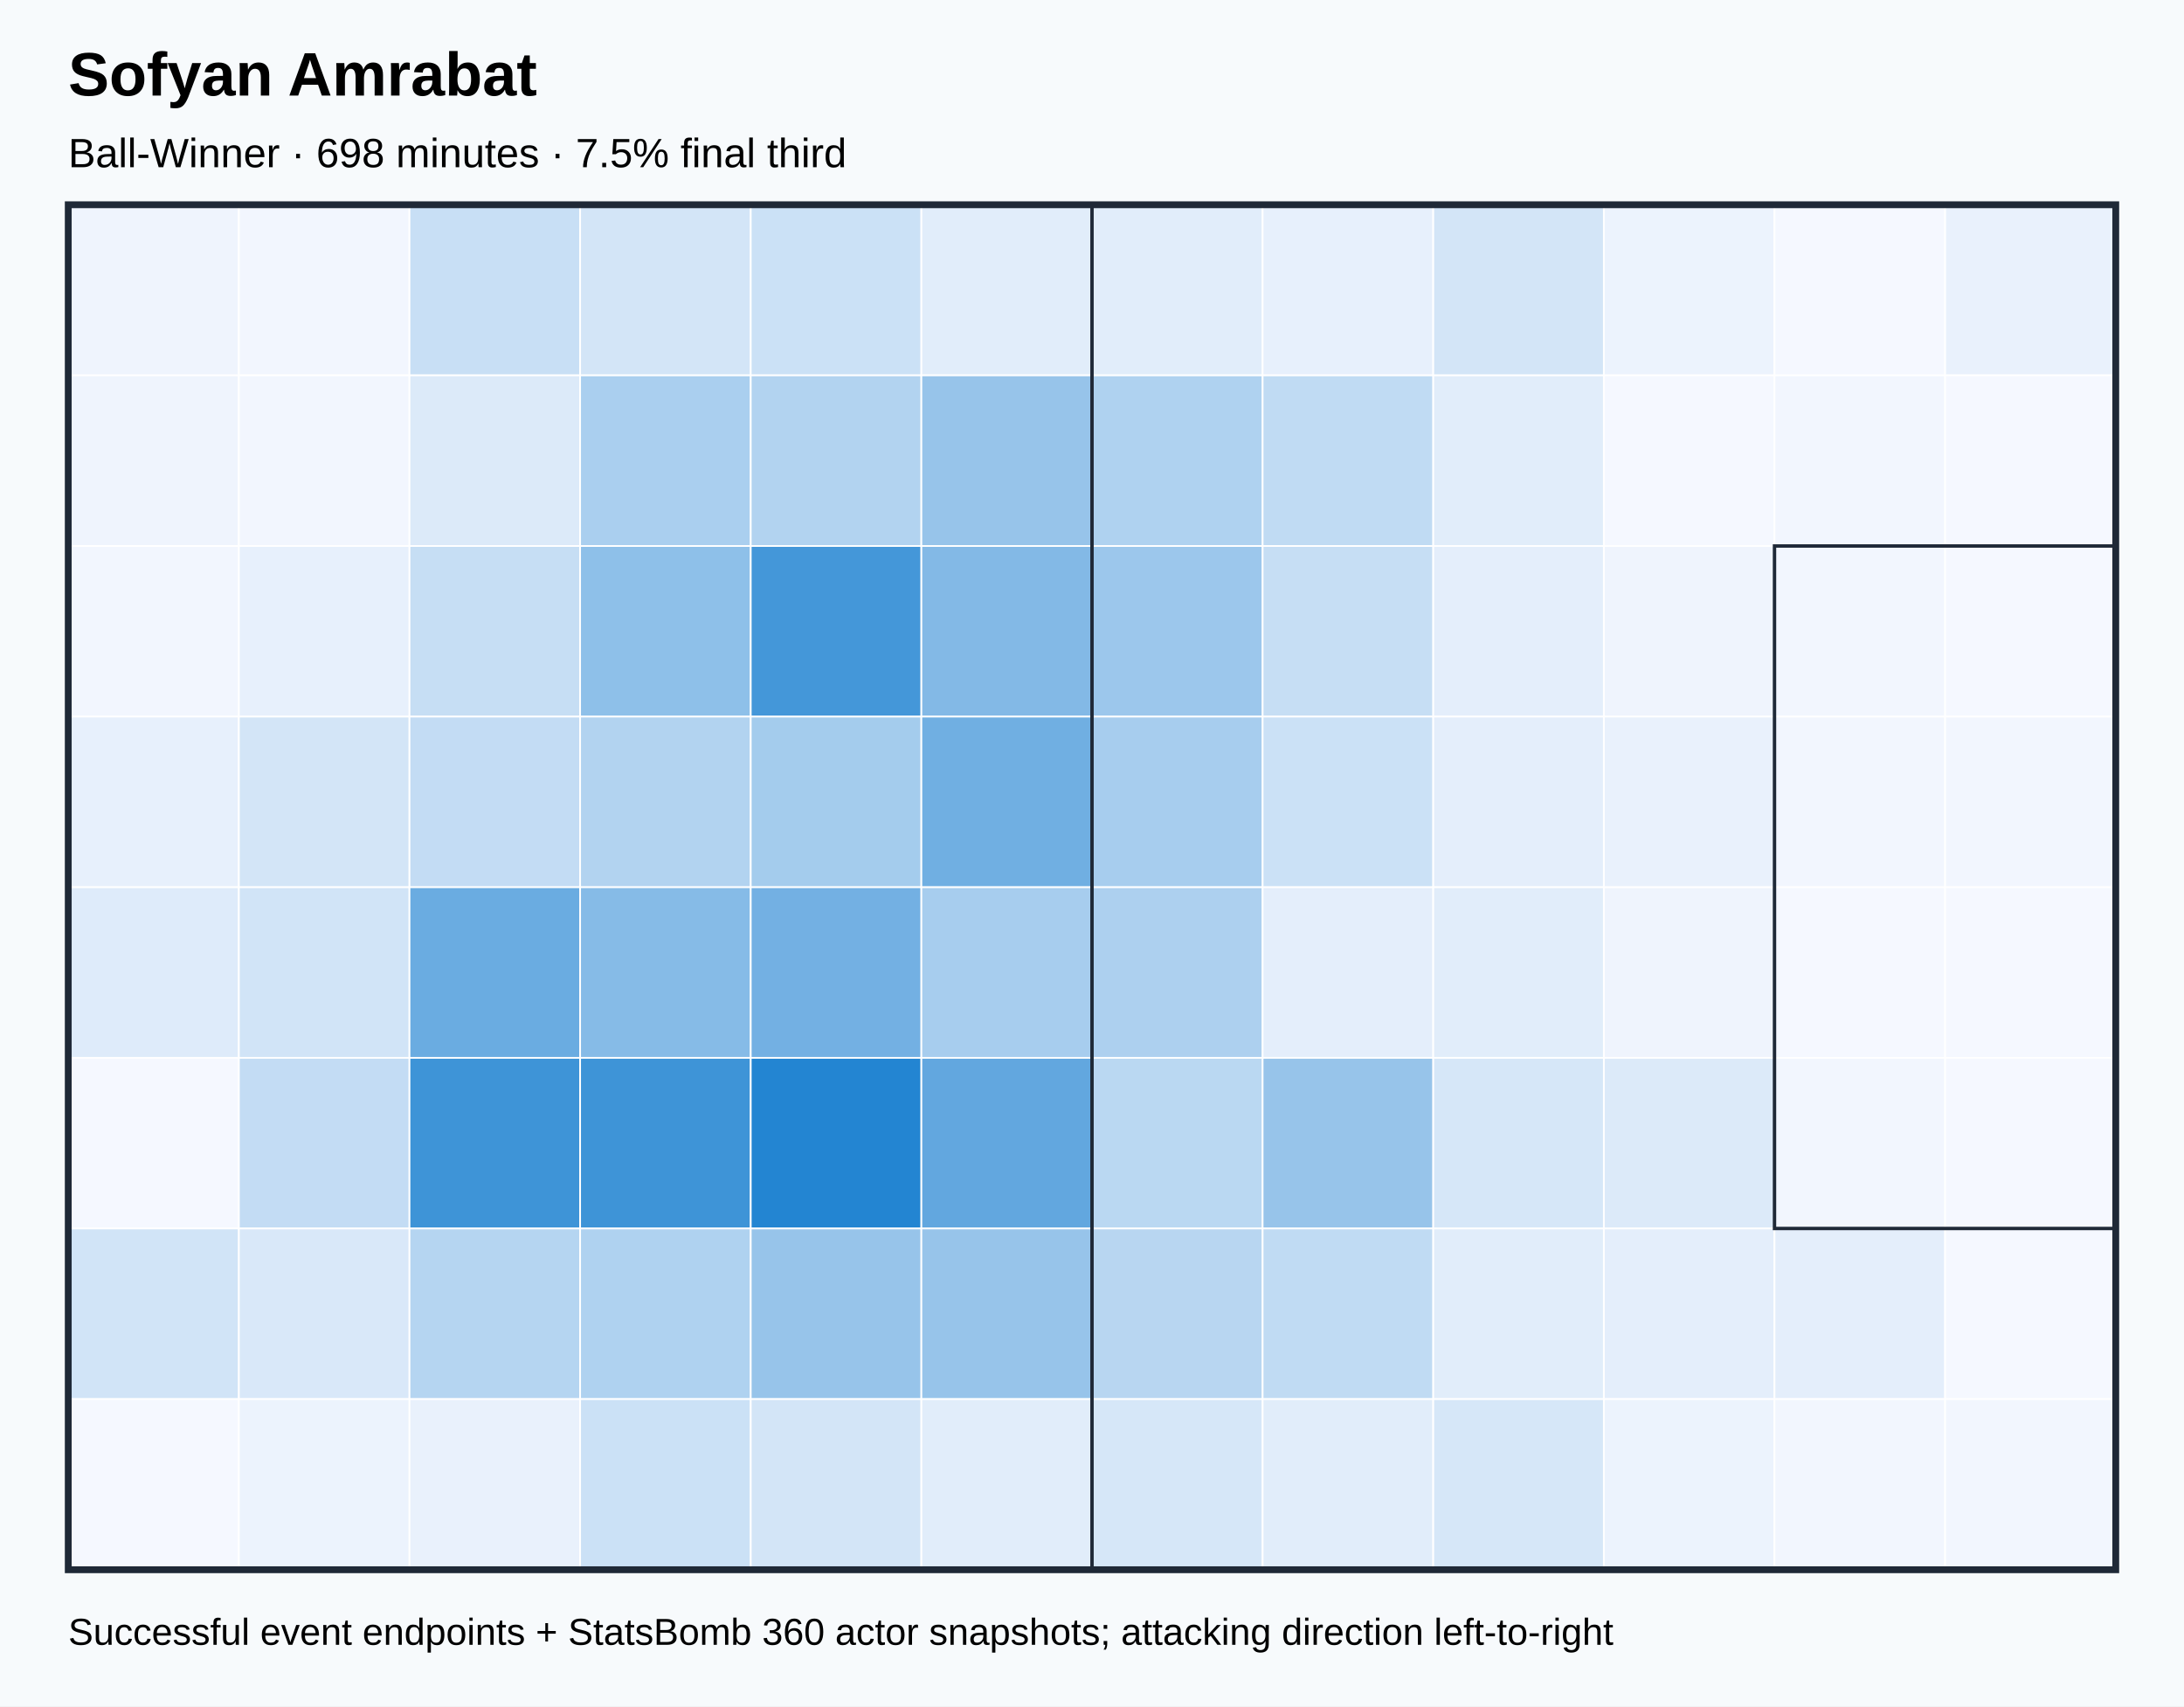
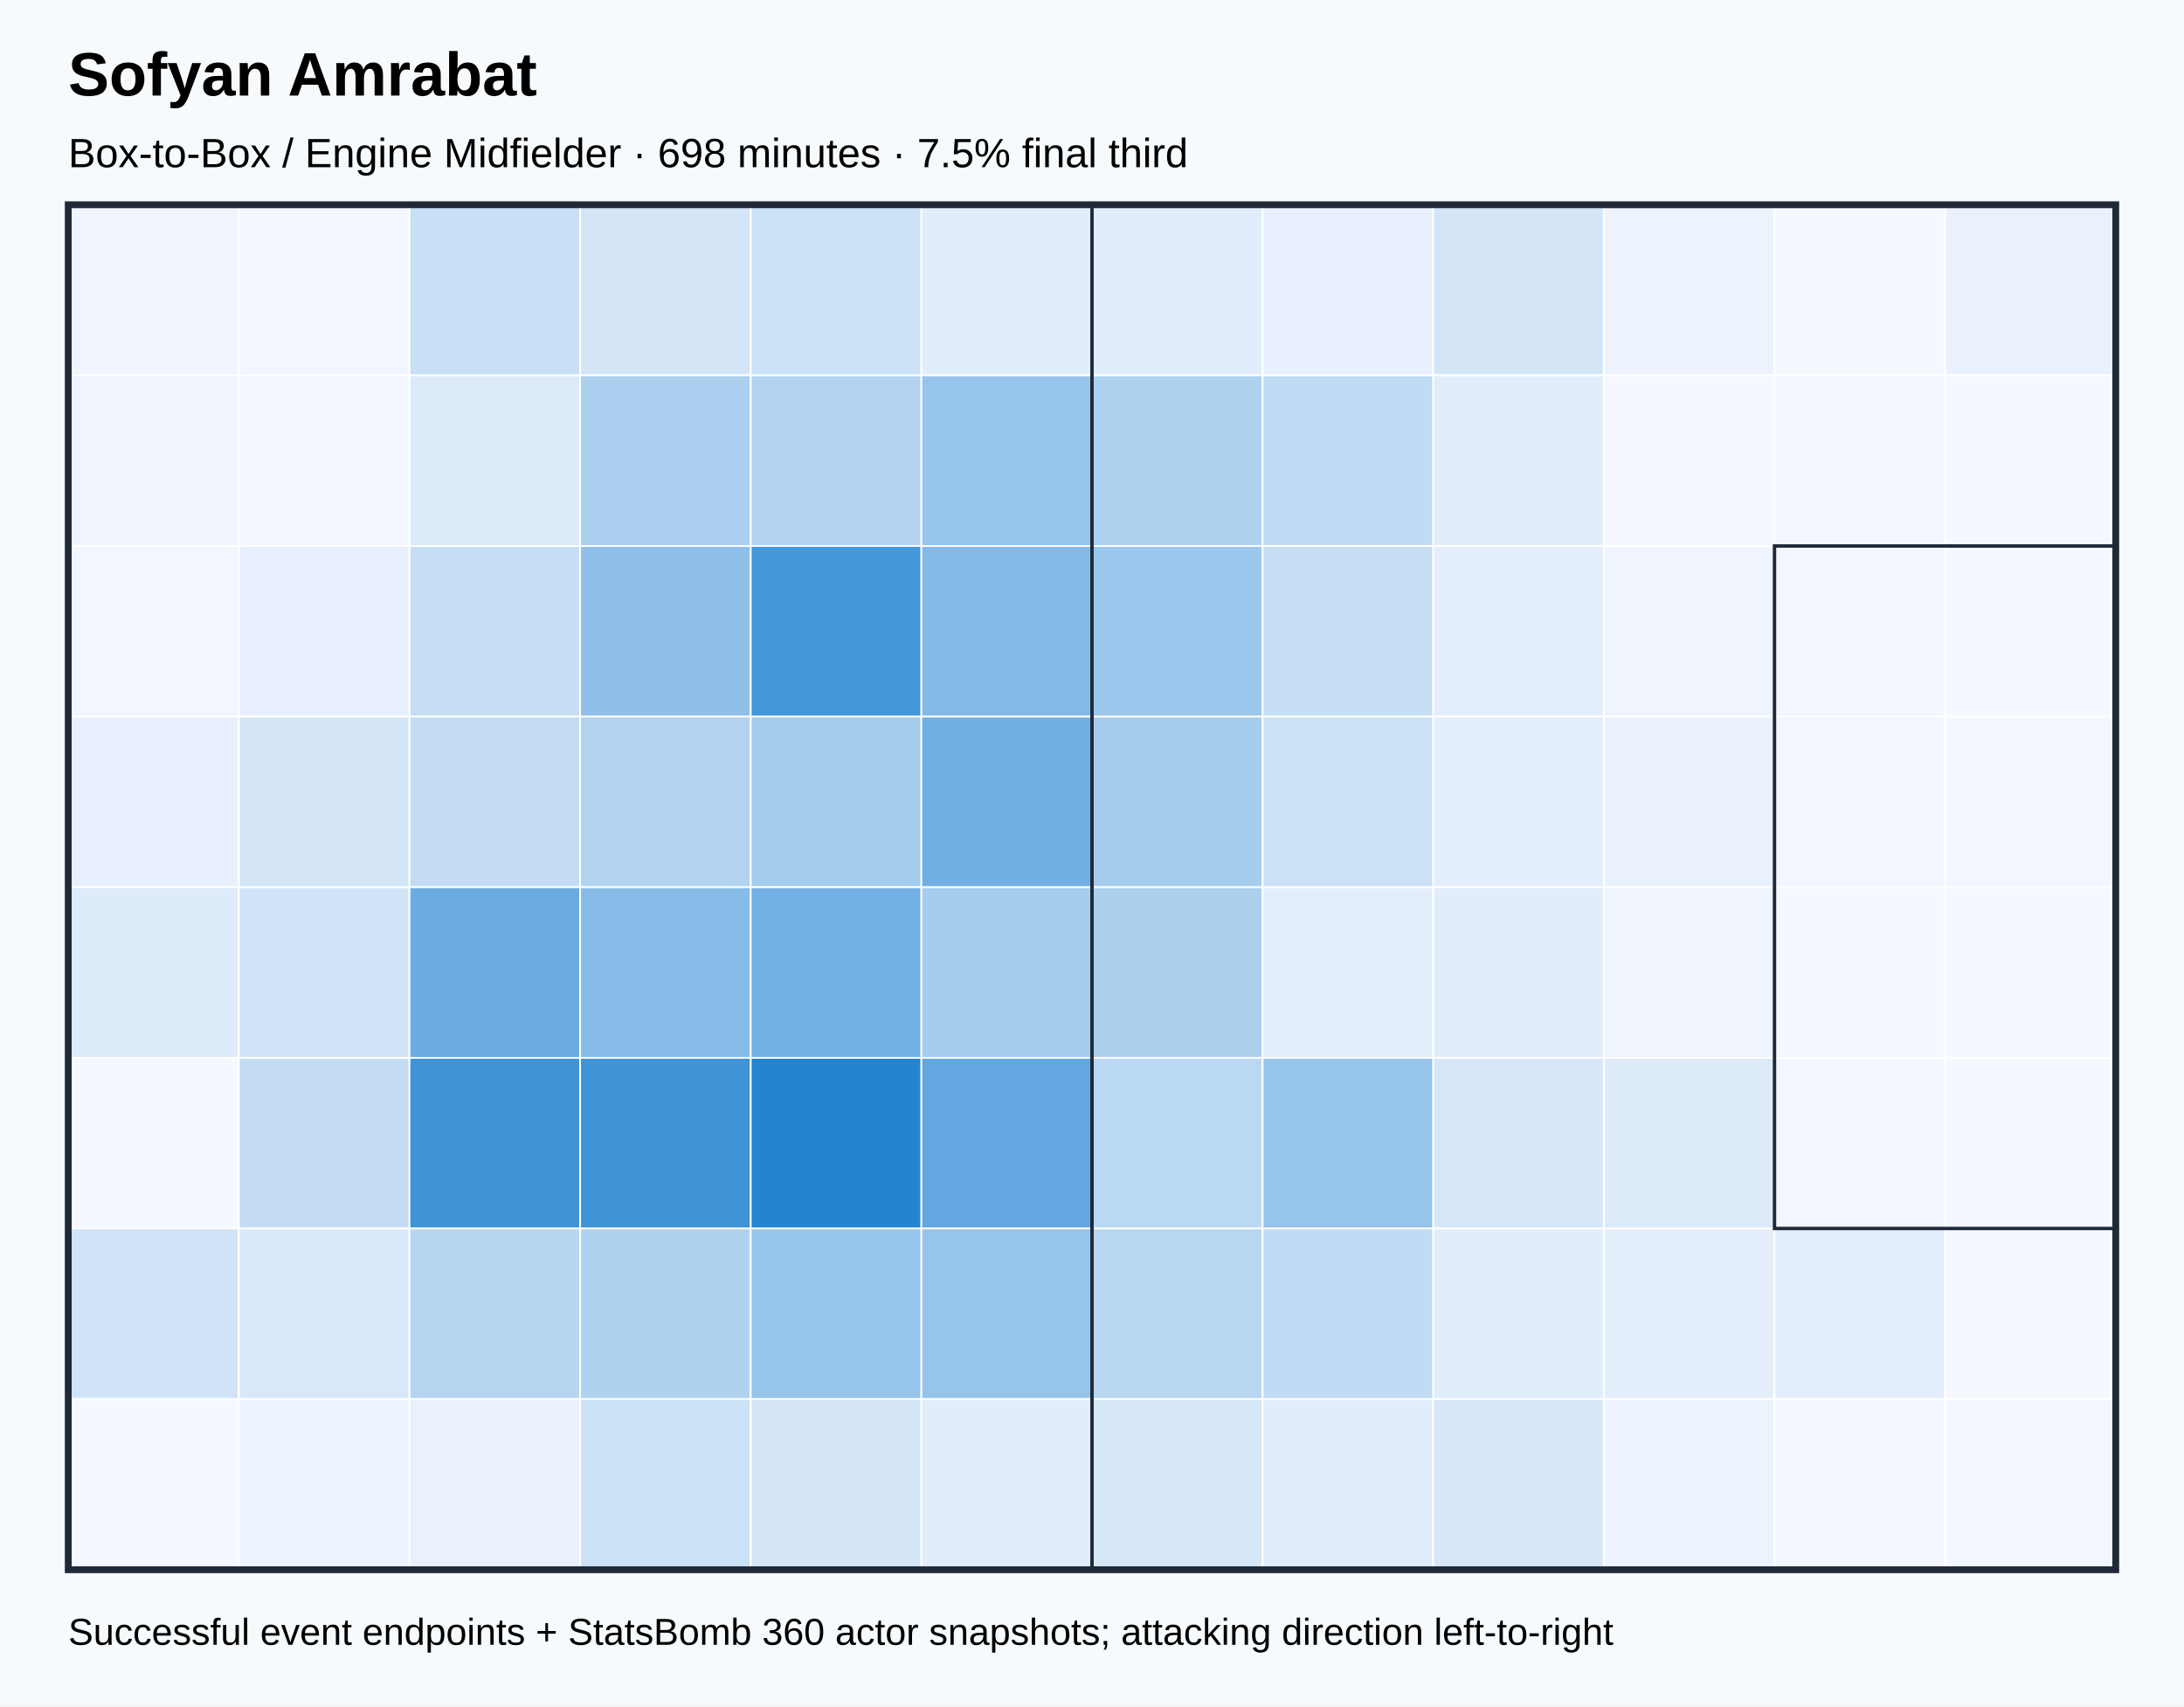
<svg xmlns="http://www.w3.org/2000/svg" width="640" height="500" viewBox="0 0 640 500" role="img">
  <rect width="640" height="500" fill="#f7fafc" />
  <text x="20" y="28" font-family="Arial" font-size="18" font-weight="700">Sofyan Amrabat</text>
-   <text x="20" y="49" font-family="Arial" font-size="12">Ball-Winner · 698 minutes · 7.5% final third</text>
+   <text x="20" y="49" font-family="Arial" font-size="12">Box-to-Box / Engine Midfielder · 698 minutes · 7.5% final third</text>
  <rect x="20" y="60" width="50" height="50" fill="rgb(239,244,253)" stroke="#ffffff" stroke-width="0.5" />
  <rect x="20" y="110" width="50" height="50" fill="rgb(239,244,253)" stroke="#ffffff" stroke-width="0.5" />
  <rect x="20" y="160" width="50" height="50" fill="rgb(242,246,254)" stroke="#ffffff" stroke-width="0.5" />
  <rect x="20" y="210" width="50" height="50" fill="rgb(231,240,252)" stroke="#ffffff" stroke-width="0.5" />
  <rect x="20" y="260" width="50" height="50" fill="rgb(222,235,250)" stroke="#ffffff" stroke-width="0.5" />
  <rect x="20" y="310" width="50" height="50" fill="rgb(245,248,255)" stroke="#ffffff" stroke-width="0.5" />
  <rect x="20" y="360" width="50" height="50" fill="rgb(209,228,247)" stroke="#ffffff" stroke-width="0.5" />
  <rect x="20" y="410" width="50" height="50" fill="rgb(245,248,255)" stroke="#ffffff" stroke-width="0.5" />
  <rect x="70" y="60" width="50" height="50" fill="rgb(242,246,254)" stroke="#ffffff" stroke-width="0.5" />
  <rect x="70" y="110" width="50" height="50" fill="rgb(242,246,254)" stroke="#ffffff" stroke-width="0.5" />
  <rect x="70" y="160" width="50" height="50" fill="rgb(231,240,252)" stroke="#ffffff" stroke-width="0.5" />
  <rect x="70" y="210" width="50" height="50" fill="rgb(211,229,247)" stroke="#ffffff" stroke-width="0.5" />
  <rect x="70" y="260" width="50" height="50" fill="rgb(209,228,247)" stroke="#ffffff" stroke-width="0.5" />
  <rect x="70" y="310" width="50" height="50" fill="rgb(195,220,244)" stroke="#ffffff" stroke-width="0.5" />
  <rect x="70" y="360" width="50" height="50" fill="rgb(217,232,249)" stroke="#ffffff" stroke-width="0.5" />
  <rect x="70" y="410" width="50" height="50" fill="rgb(236,243,253)" stroke="#ffffff" stroke-width="0.5" />
  <rect x="120" y="60" width="50" height="50" fill="rgb(200,223,245)" stroke="#ffffff" stroke-width="0.5" />
  <rect x="120" y="110" width="50" height="50" fill="rgb(220,234,249)" stroke="#ffffff" stroke-width="0.5" />
  <rect x="120" y="160" width="50" height="50" fill="rgb(198,222,244)" stroke="#ffffff" stroke-width="0.5" />
  <rect x="120" y="210" width="50" height="50" fill="rgb(195,220,244)" stroke="#ffffff" stroke-width="0.5" />
  <rect x="120" y="260" width="50" height="50" fill="rgb(106,172,225)" stroke="#ffffff" stroke-width="0.5" />
  <rect x="120" y="310" width="50" height="50" fill="rgb(62,148,215)" stroke="#ffffff" stroke-width="0.5" />
  <rect x="120" y="360" width="50" height="50" fill="rgb(181,213,241)" stroke="#ffffff" stroke-width="0.5" />
  <rect x="120" y="410" width="50" height="50" fill="rgb(233,241,252)" stroke="#ffffff" stroke-width="0.5" />
  <rect x="170" y="60" width="50" height="50" fill="rgb(211,229,247)" stroke="#ffffff" stroke-width="0.5" />
  <rect x="170" y="110" width="50" height="50" fill="rgb(170,207,239)" stroke="#ffffff" stroke-width="0.5" />
  <rect x="170" y="160" width="50" height="50" fill="rgb(142,192,233)" stroke="#ffffff" stroke-width="0.5" />
  <rect x="170" y="210" width="50" height="50" fill="rgb(178,211,240)" stroke="#ffffff" stroke-width="0.5" />
  <rect x="170" y="260" width="50" height="50" fill="rgb(134,187,231)" stroke="#ffffff" stroke-width="0.5" />
  <rect x="170" y="310" width="50" height="50" fill="rgb(62,148,215)" stroke="#ffffff" stroke-width="0.5" />
  <rect x="170" y="360" width="50" height="50" fill="rgb(175,210,240)" stroke="#ffffff" stroke-width="0.5" />
  <rect x="170" y="410" width="50" height="50" fill="rgb(203,225,246)" stroke="#ffffff" stroke-width="0.5" />
  <rect x="220" y="60" width="50" height="50" fill="rgb(203,225,246)" stroke="#ffffff" stroke-width="0.5" />
  <rect x="220" y="110" width="50" height="50" fill="rgb(178,211,240)" stroke="#ffffff" stroke-width="0.5" />
  <rect x="220" y="160" width="50" height="50" fill="rgb(68,151,217)" stroke="#ffffff" stroke-width="0.5" />
  <rect x="220" y="210" width="50" height="50" fill="rgb(164,204,237)" stroke="#ffffff" stroke-width="0.5" />
  <rect x="220" y="260" width="50" height="50" fill="rgb(115,176,227)" stroke="#ffffff" stroke-width="0.5" />
  <rect x="220" y="310" width="50" height="50" fill="rgb(35,133,210)" stroke="#ffffff" stroke-width="0.5" />
  <rect x="220" y="360" width="50" height="50" fill="rgb(151,196,234)" stroke="#ffffff" stroke-width="0.5" />
  <rect x="220" y="410" width="50" height="50" fill="rgb(211,229,247)" stroke="#ffffff" stroke-width="0.5" />
  <rect x="270" y="60" width="50" height="50" fill="rgb(225,237,250)" stroke="#ffffff" stroke-width="0.5" />
  <rect x="270" y="110" width="50" height="50" fill="rgb(151,196,234)" stroke="#ffffff" stroke-width="0.5" />
  <rect x="270" y="160" width="50" height="50" fill="rgb(131,185,230)" stroke="#ffffff" stroke-width="0.5" />
  <rect x="270" y="210" width="50" height="50" fill="rgb(112,175,226)" stroke="#ffffff" stroke-width="0.5" />
  <rect x="270" y="260" width="50" height="50" fill="rgb(167,205,238)" stroke="#ffffff" stroke-width="0.5" />
  <rect x="270" y="310" width="50" height="50" fill="rgb(98,167,223)" stroke="#ffffff" stroke-width="0.5" />
  <rect x="270" y="360" width="50" height="50" fill="rgb(151,196,234)" stroke="#ffffff" stroke-width="0.5" />
  <rect x="270" y="410" width="50" height="50" fill="rgb(225,237,250)" stroke="#ffffff" stroke-width="0.5" />
  <rect x="320" y="60" width="50" height="50" fill="rgb(225,237,250)" stroke="#ffffff" stroke-width="0.5" />
  <rect x="320" y="110" width="50" height="50" fill="rgb(175,210,240)" stroke="#ffffff" stroke-width="0.5" />
  <rect x="320" y="160" width="50" height="50" fill="rgb(156,199,236)" stroke="#ffffff" stroke-width="0.5" />
  <rect x="320" y="210" width="50" height="50" fill="rgb(167,205,238)" stroke="#ffffff" stroke-width="0.5" />
  <rect x="320" y="260" width="50" height="50" fill="rgb(173,208,239)" stroke="#ffffff" stroke-width="0.5" />
  <rect x="320" y="310" width="50" height="50" fill="rgb(186,216,242)" stroke="#ffffff" stroke-width="0.5" />
  <rect x="320" y="360" width="50" height="50" fill="rgb(184,214,241)" stroke="#ffffff" stroke-width="0.5" />
  <rect x="320" y="410" width="50" height="50" fill="rgb(214,231,248)" stroke="#ffffff" stroke-width="0.5" />
  <rect x="370" y="60" width="50" height="50" fill="rgb(231,240,252)" stroke="#ffffff" stroke-width="0.5" />
  <rect x="370" y="110" width="50" height="50" fill="rgb(192,219,243)" stroke="#ffffff" stroke-width="0.5" />
  <rect x="370" y="160" width="50" height="50" fill="rgb(198,222,244)" stroke="#ffffff" stroke-width="0.5" />
  <rect x="370" y="210" width="50" height="50" fill="rgb(203,225,246)" stroke="#ffffff" stroke-width="0.5" />
  <rect x="370" y="260" width="50" height="50" fill="rgb(228,238,251)" stroke="#ffffff" stroke-width="0.5" />
  <rect x="370" y="310" width="50" height="50" fill="rgb(151,196,234)" stroke="#ffffff" stroke-width="0.5" />
  <rect x="370" y="360" width="50" height="50" fill="rgb(192,219,243)" stroke="#ffffff" stroke-width="0.5" />
  <rect x="370" y="410" width="50" height="50" fill="rgb(225,237,250)" stroke="#ffffff" stroke-width="0.5" />
  <rect x="420" y="60" width="50" height="50" fill="rgb(211,229,247)" stroke="#ffffff" stroke-width="0.5" />
  <rect x="420" y="110" width="50" height="50" fill="rgb(225,237,250)" stroke="#ffffff" stroke-width="0.5" />
  <rect x="420" y="160" width="50" height="50" fill="rgb(228,238,251)" stroke="#ffffff" stroke-width="0.5" />
  <rect x="420" y="210" width="50" height="50" fill="rgb(228,238,251)" stroke="#ffffff" stroke-width="0.5" />
  <rect x="420" y="260" width="50" height="50" fill="rgb(225,237,250)" stroke="#ffffff" stroke-width="0.5" />
  <rect x="420" y="310" width="50" height="50" fill="rgb(214,231,248)" stroke="#ffffff" stroke-width="0.5" />
  <rect x="420" y="360" width="50" height="50" fill="rgb(225,237,250)" stroke="#ffffff" stroke-width="0.5" />
  <rect x="420" y="410" width="50" height="50" fill="rgb(214,231,248)" stroke="#ffffff" stroke-width="0.5" />
  <rect x="470" y="60" width="50" height="50" fill="rgb(236,243,253)" stroke="#ffffff" stroke-width="0.5" />
  <rect x="470" y="110" width="50" height="50" fill="rgb(245,248,255)" stroke="#ffffff" stroke-width="0.5" />
  <rect x="470" y="160" width="50" height="50" fill="rgb(239,244,253)" stroke="#ffffff" stroke-width="0.5" />
  <rect x="470" y="210" width="50" height="50" fill="rgb(233,241,252)" stroke="#ffffff" stroke-width="0.5" />
  <rect x="470" y="260" width="50" height="50" fill="rgb(239,244,253)" stroke="#ffffff" stroke-width="0.5" />
  <rect x="470" y="310" width="50" height="50" fill="rgb(220,234,249)" stroke="#ffffff" stroke-width="0.5" />
  <rect x="470" y="360" width="50" height="50" fill="rgb(228,238,251)" stroke="#ffffff" stroke-width="0.5" />
  <rect x="470" y="410" width="50" height="50" fill="rgb(236,243,253)" stroke="#ffffff" stroke-width="0.5" />
  <rect x="520" y="60" width="50" height="50" fill="rgb(245,248,255)" stroke="#ffffff" stroke-width="0.5" />
  <rect x="520" y="110" width="50" height="50" fill="rgb(242,246,254)" stroke="#ffffff" stroke-width="0.5" />
  <rect x="520" y="160" width="50" height="50" fill="rgb(242,246,254)" stroke="#ffffff" stroke-width="0.5" />
  <rect x="520" y="210" width="50" height="50" fill="rgb(242,246,254)" stroke="#ffffff" stroke-width="0.5" />
  <rect x="520" y="260" width="50" height="50" fill="rgb(245,248,255)" stroke="#ffffff" stroke-width="0.5" />
  <rect x="520" y="310" width="50" height="50" fill="rgb(242,246,254)" stroke="#ffffff" stroke-width="0.5" />
  <rect x="520" y="360" width="50" height="50" fill="rgb(228,238,251)" stroke="#ffffff" stroke-width="0.5" />
  <rect x="520" y="410" width="50" height="50" fill="rgb(242,246,254)" stroke="#ffffff" stroke-width="0.5" />
  <rect x="570" y="60" width="50" height="50" fill="rgb(233,241,252)" stroke="#ffffff" stroke-width="0.5" />
  <rect x="570" y="110" width="50" height="50" fill="rgb(245,248,255)" stroke="#ffffff" stroke-width="0.5" />
  <rect x="570" y="160" width="50" height="50" fill="rgb(245,248,255)" stroke="#ffffff" stroke-width="0.5" />
  <rect x="570" y="210" width="50" height="50" fill="rgb(242,246,254)" stroke="#ffffff" stroke-width="0.5" />
  <rect x="570" y="260" width="50" height="50" fill="rgb(245,248,255)" stroke="#ffffff" stroke-width="0.5" />
  <rect x="570" y="310" width="50" height="50" fill="rgb(245,248,255)" stroke="#ffffff" stroke-width="0.5" />
  <rect x="570" y="360" width="50" height="50" fill="rgb(245,248,255)" stroke="#ffffff" stroke-width="0.5" />
  <rect x="570" y="410" width="50" height="50" fill="rgb(242,246,254)" stroke="#ffffff" stroke-width="0.5" />
  <rect x="20" y="60" width="600" height="400" fill="none" stroke="#1f2937" stroke-width="2" />
  <line x1="320" y1="60" x2="320" y2="460" stroke="#1f2937" stroke-width="1" />
  <rect x="520" y="160" width="100" height="200" fill="none" stroke="#1f2937" />
  <text x="20" y="482" font-family="Arial" font-size="11">Successful event endpoints + StatsBomb 360 actor snapshots; attacking direction left-to-right</text>
</svg>
